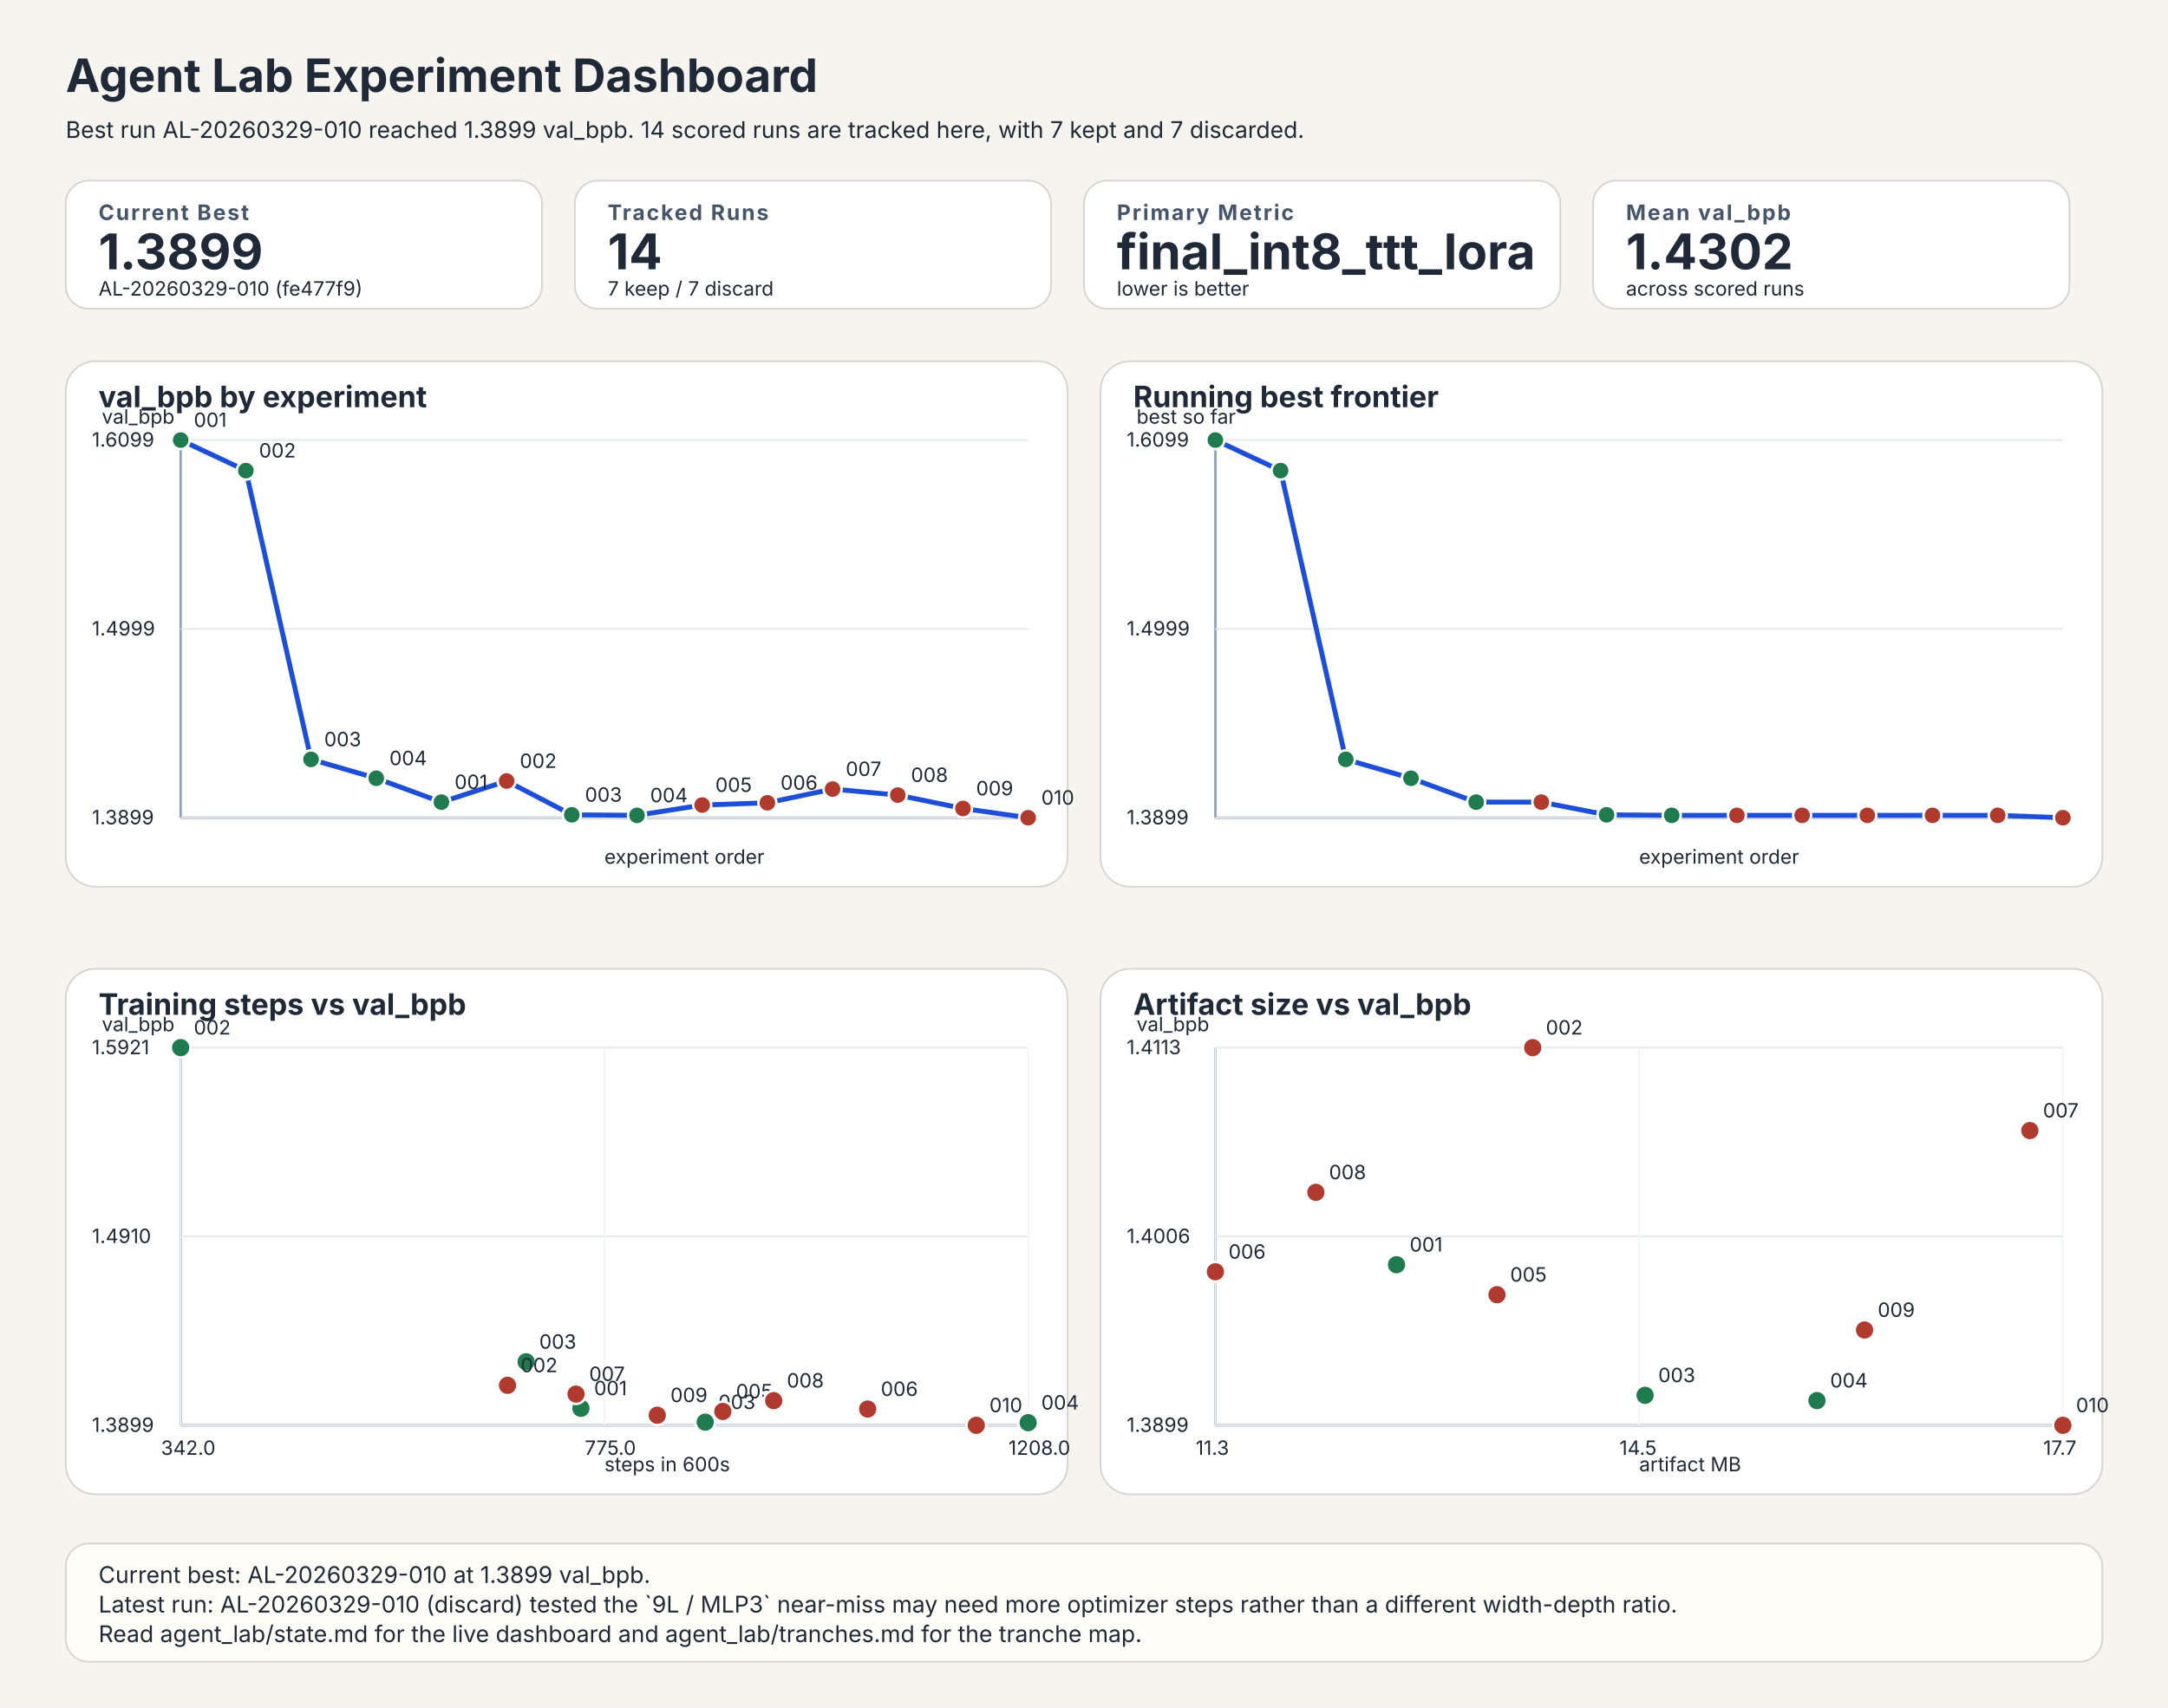
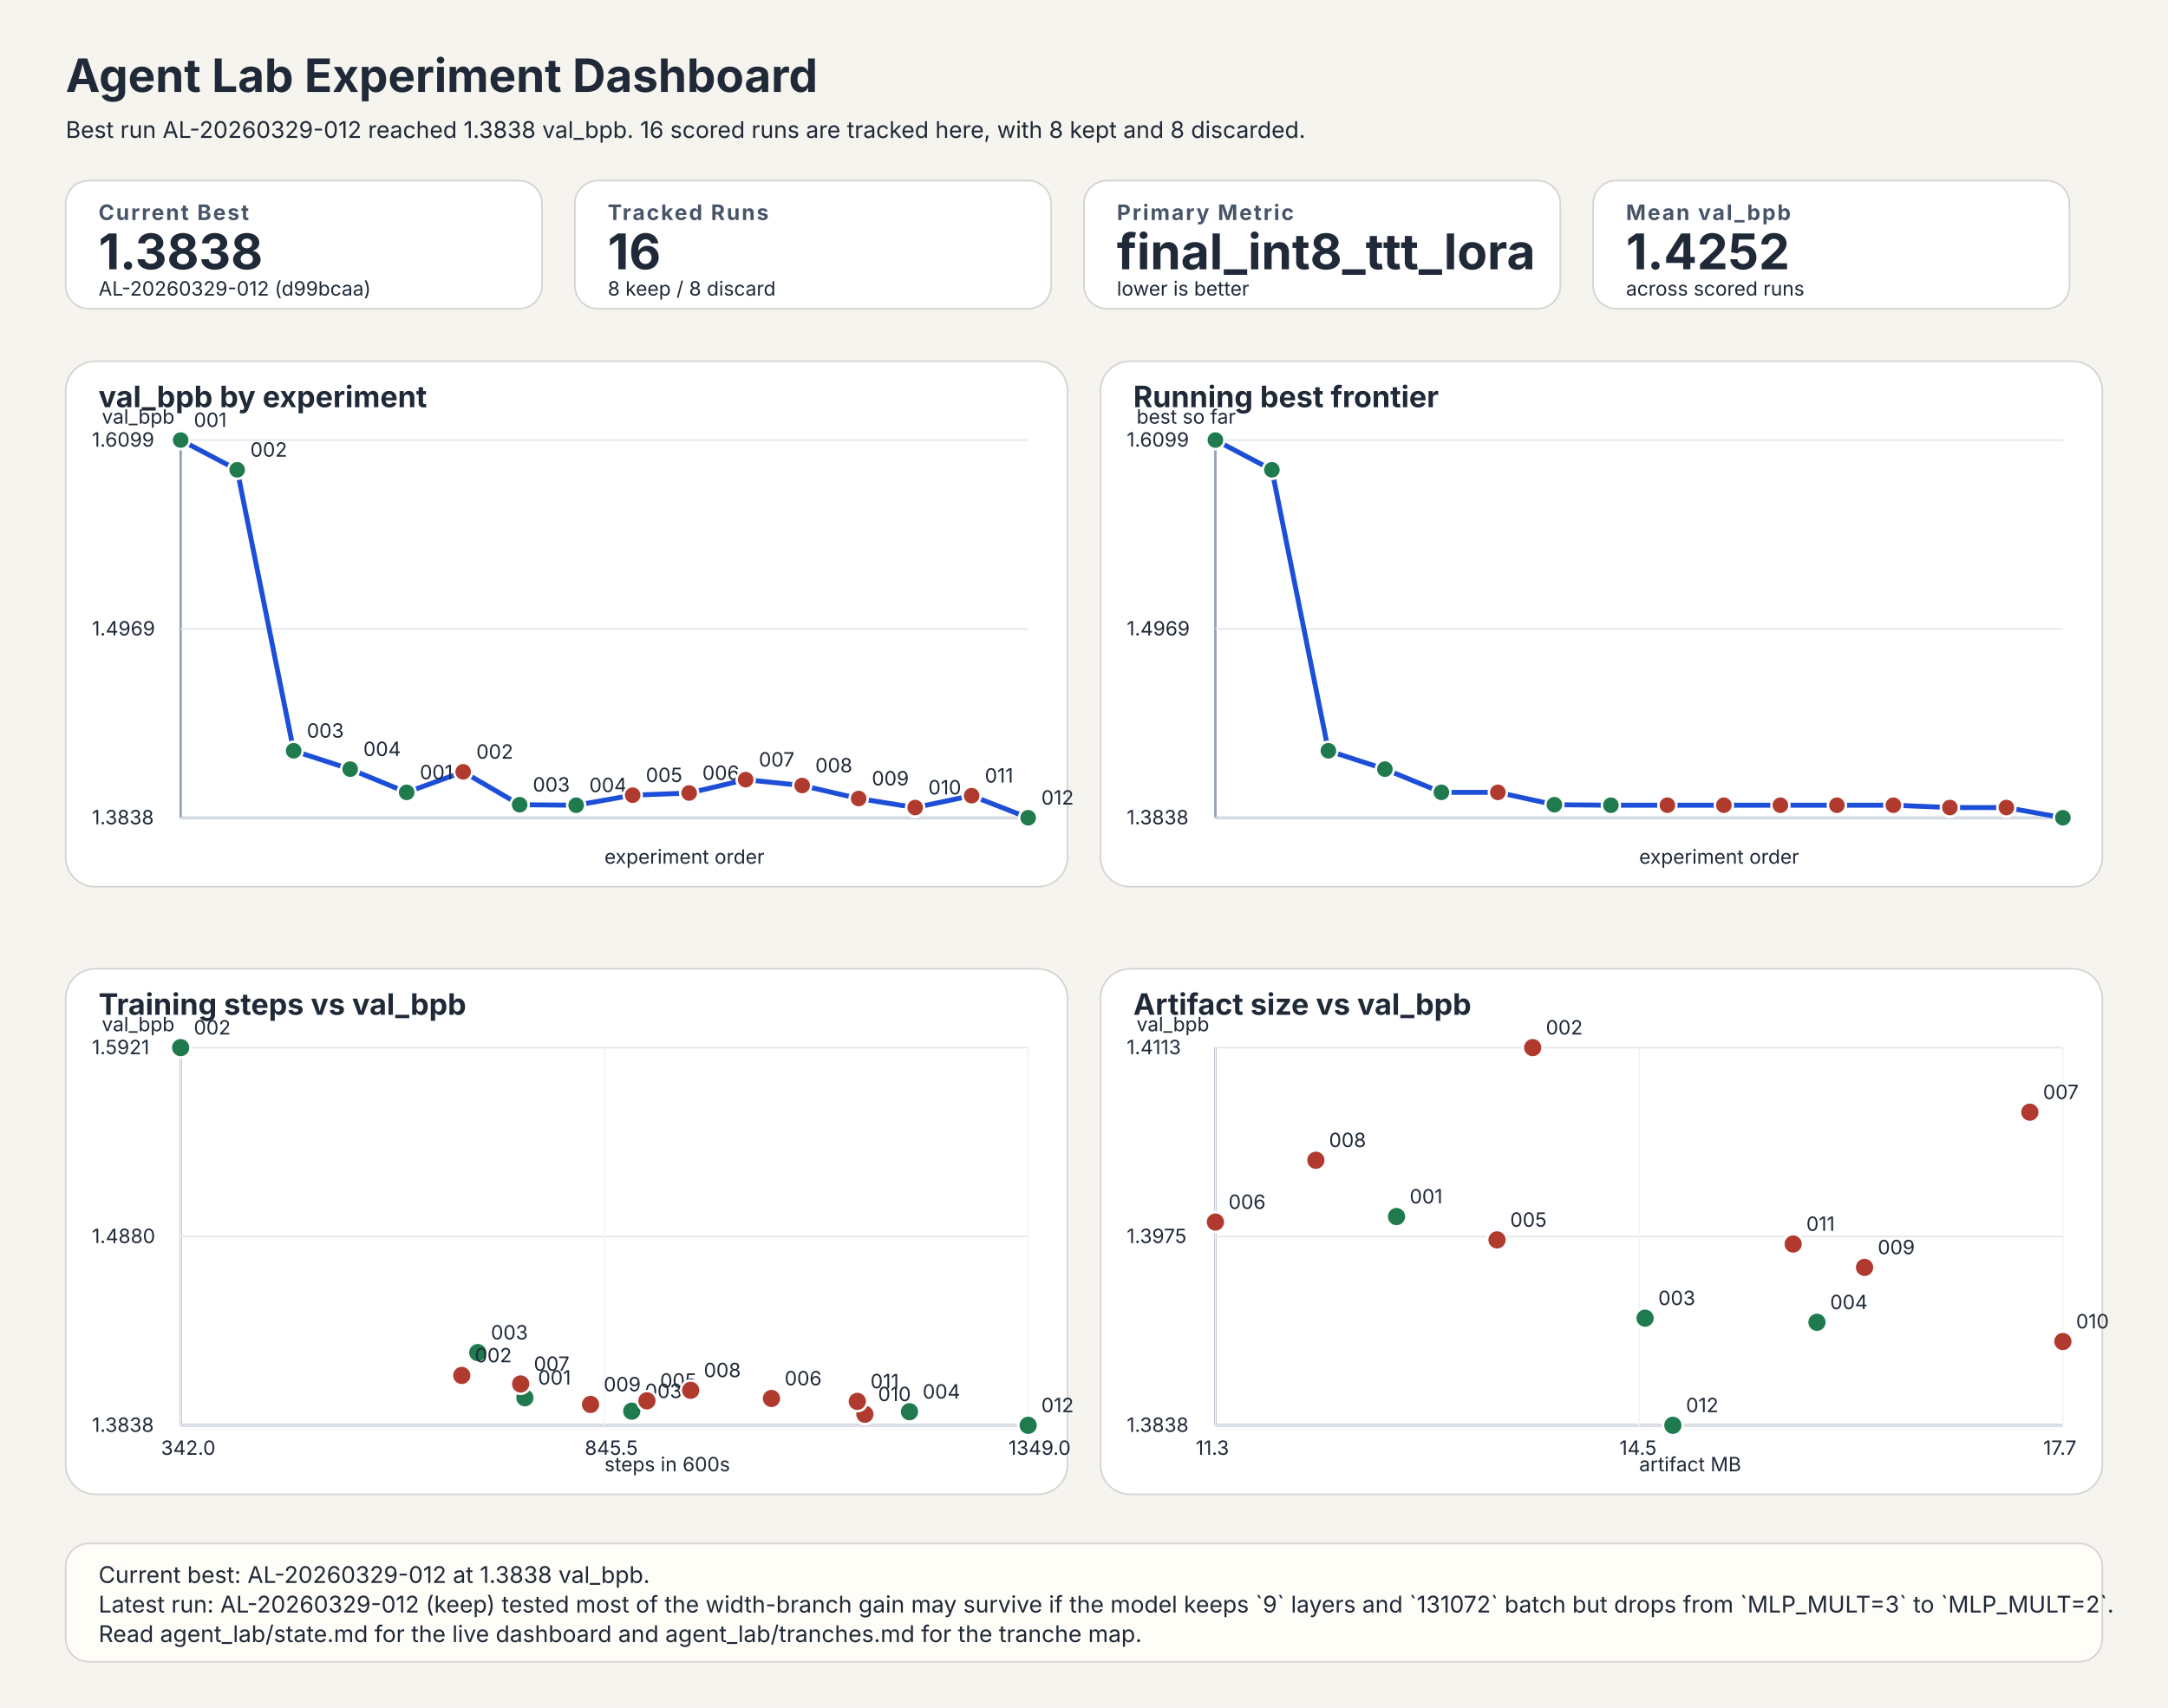
<svg xmlns="http://www.w3.org/2000/svg" width="1320" height="1040" viewBox="0 0 1320 1040">
  <rect width="100%" height="100%" fill="#f6f4ef" />
  <style>text{font-family:ui-sans-serif,system-ui,-apple-system,BlinkMacSystemFont,"Segoe UI",sans-serif;fill:#1f2937}.small{font-size:12px}.body{font-size:14px}.label{font-size:15px;font-weight:600}.title{font-size:28px;font-weight:700}.cardtitle{font-size:13px;font-weight:700;letter-spacing:.08em;text-transform:uppercase;fill:#475569}.metric{font-size:30px;font-weight:700}.paneltitle{font-size:18px;font-weight:700}</style>
  <text x="40" y="56" class="title">Agent Lab Experiment Dashboard</text>
-   <text x="40" y="84" class="body">Best run AL-20260329-010 reached 1.3899 val_bpb. 14 scored runs are tracked here, with 7 kept and 7 discarded.</text>
+   <text x="40" y="84" class="body">Best run AL-20260329-012 reached 1.3838 val_bpb. 16 scored runs are tracked here, with 8 kept and 8 discarded.</text>
  <rect x="40" y="110" width="290" height="78" rx="14" fill="#ffffff" stroke="#d6d3d1" />
  <text x="60" y="134" class="cardtitle">Current Best</text>
-   <text x="60" y="164" class="metric">1.3899</text>
-   <text x="60" y="180" class="small">AL-20260329-010 (fe477f9)</text>
+   <text x="60" y="164" class="metric">1.3838</text>
+   <text x="60" y="180" class="small">AL-20260329-012 (d99bcaa)</text>
  <rect x="350" y="110" width="290" height="78" rx="14" fill="#ffffff" stroke="#d6d3d1" />
  <text x="370" y="134" class="cardtitle">Tracked Runs</text>
-   <text x="370" y="164" class="metric">14</text>
-   <text x="370" y="180" class="small">7 keep / 7 discard</text>
+   <text x="370" y="164" class="metric">16</text>
+   <text x="370" y="180" class="small">8 keep / 8 discard</text>
  <rect x="660" y="110" width="290" height="78" rx="14" fill="#ffffff" stroke="#d6d3d1" />
  <text x="680" y="134" class="cardtitle">Primary Metric</text>
  <text x="680" y="164" class="metric">final_int8_ttt_lora</text>
  <text x="680" y="180" class="small">lower is better</text>
  <rect x="970" y="110" width="290" height="78" rx="14" fill="#ffffff" stroke="#d6d3d1" />
  <text x="990" y="134" class="cardtitle">Mean val_bpb</text>
-   <text x="990" y="164" class="metric">1.4302</text>
+   <text x="990" y="164" class="metric">1.4252</text>
  <text x="990" y="180" class="small">across scored runs</text>
  <rect x="40" y="220" width="610" height="320" rx="18" fill="#ffffff" stroke="#d6d3d1" />
  <text x="60" y="248" class="paneltitle">val_bpb by experiment</text>
  <line x1="110" y1="498" x2="626" y2="498" stroke="#94a3b8" stroke-width="1.5" />
  <line x1="110" y1="498" x2="110" y2="268" stroke="#94a3b8" stroke-width="1.5" />
  <text x="368.00" y="526.00" class="small">experiment order</text>
  <text x="62.00" y="258.00" class="small">val_bpb</text>
  <line x1="110" y1="498.00" x2="626" y2="498.00" stroke="#e5e7eb" stroke-width="1" />
-   <text x="56.00" y="502.00" class="small">1.3899</text>
+   <text x="56.00" y="502.00" class="small">1.3838</text>
  <line x1="110" y1="383.00" x2="626" y2="383.00" stroke="#e5e7eb" stroke-width="1" />
-   <text x="56.00" y="387.00" class="small">1.4999</text>
+   <text x="56.00" y="387.00" class="small">1.4969</text>
  <line x1="110" y1="268.00" x2="626" y2="268.00" stroke="#e5e7eb" stroke-width="1" />
  <text x="56.00" y="272.00" class="small">1.6099</text>
-   <polyline fill="none" stroke="#1d4ed8" stroke-width="3" points="110.00,268.00 149.69,286.61 189.38,462.45 229.08,473.95 268.77,488.49 308.46,475.63 348.15,496.22 387.85,496.54 427.54,490.26 467.23,488.90 506.92,480.54 546.62,484.20 586.31,492.35 626.00,498.00" />
+   <polyline fill="none" stroke="#1d4ed8" stroke-width="3" points="110.00,268.00 144.40,286.11 178.80,457.21 213.20,468.40 247.60,482.54 282.00,470.03 316.40,490.07 350.80,490.37 385.20,484.27 419.60,482.94 454.00,474.81 488.40,478.37 522.80,486.30 557.20,491.79 591.60,484.57 626.00,498.00" />
  <circle cx="110.00" cy="268.00" r="5.5" fill="#1f7a4d" stroke="#ffffff" stroke-width="1.5" />
  <text x="118.00" y="260.00" class="small">001</text>
-   <circle cx="149.69" cy="286.61" r="5.5" fill="#1f7a4d" stroke="#ffffff" stroke-width="1.5" />
-   <text x="157.69" y="278.61" class="small">002</text>
-   <circle cx="189.38" cy="462.45" r="5.5" fill="#1f7a4d" stroke="#ffffff" stroke-width="1.5" />
-   <text x="197.38" y="454.45" class="small">003</text>
-   <circle cx="229.08" cy="473.95" r="5.5" fill="#1f7a4d" stroke="#ffffff" stroke-width="1.5" />
-   <text x="237.08" y="465.95" class="small">004</text>
-   <circle cx="268.77" cy="488.49" r="5.5" fill="#1f7a4d" stroke="#ffffff" stroke-width="1.5" />
-   <text x="276.77" y="480.49" class="small">001</text>
-   <circle cx="308.46" cy="475.63" r="5.5" fill="#b03a2e" stroke="#ffffff" stroke-width="1.5" />
-   <text x="316.46" y="467.63" class="small">002</text>
-   <circle cx="348.15" cy="496.22" r="5.5" fill="#1f7a4d" stroke="#ffffff" stroke-width="1.5" />
-   <text x="356.15" y="488.22" class="small">003</text>
-   <circle cx="387.85" cy="496.54" r="5.5" fill="#1f7a4d" stroke="#ffffff" stroke-width="1.5" />
-   <text x="395.85" y="488.54" class="small">004</text>
-   <circle cx="427.54" cy="490.26" r="5.5" fill="#b03a2e" stroke="#ffffff" stroke-width="1.5" />
-   <text x="435.54" y="482.26" class="small">005</text>
-   <circle cx="467.23" cy="488.90" r="5.5" fill="#b03a2e" stroke="#ffffff" stroke-width="1.5" />
-   <text x="475.23" y="480.90" class="small">006</text>
-   <circle cx="506.92" cy="480.54" r="5.5" fill="#b03a2e" stroke="#ffffff" stroke-width="1.5" />
-   <text x="514.92" y="472.54" class="small">007</text>
-   <circle cx="546.62" cy="484.20" r="5.5" fill="#b03a2e" stroke="#ffffff" stroke-width="1.5" />
-   <text x="554.62" y="476.20" class="small">008</text>
-   <circle cx="586.31" cy="492.35" r="5.5" fill="#b03a2e" stroke="#ffffff" stroke-width="1.5" />
-   <text x="594.31" y="484.35" class="small">009</text>
-   <circle cx="626.00" cy="498.00" r="5.5" fill="#b03a2e" stroke="#ffffff" stroke-width="1.5" />
-   <text x="634.00" y="490.00" class="small">010</text>
+   <circle cx="144.40" cy="286.11" r="5.5" fill="#1f7a4d" stroke="#ffffff" stroke-width="1.5" />
+   <text x="152.40" y="278.11" class="small">002</text>
+   <circle cx="178.80" cy="457.21" r="5.5" fill="#1f7a4d" stroke="#ffffff" stroke-width="1.5" />
+   <text x="186.80" y="449.21" class="small">003</text>
+   <circle cx="213.20" cy="468.40" r="5.5" fill="#1f7a4d" stroke="#ffffff" stroke-width="1.5" />
+   <text x="221.20" y="460.40" class="small">004</text>
+   <circle cx="247.60" cy="482.54" r="5.5" fill="#1f7a4d" stroke="#ffffff" stroke-width="1.5" />
+   <text x="255.60" y="474.54" class="small">001</text>
+   <circle cx="282.00" cy="470.03" r="5.5" fill="#b03a2e" stroke="#ffffff" stroke-width="1.5" />
+   <text x="290.00" y="462.03" class="small">002</text>
+   <circle cx="316.40" cy="490.07" r="5.5" fill="#1f7a4d" stroke="#ffffff" stroke-width="1.5" />
+   <text x="324.40" y="482.07" class="small">003</text>
+   <circle cx="350.80" cy="490.37" r="5.5" fill="#1f7a4d" stroke="#ffffff" stroke-width="1.5" />
+   <text x="358.80" y="482.37" class="small">004</text>
+   <circle cx="385.20" cy="484.27" r="5.5" fill="#b03a2e" stroke="#ffffff" stroke-width="1.5" />
+   <text x="393.20" y="476.27" class="small">005</text>
+   <circle cx="419.60" cy="482.94" r="5.5" fill="#b03a2e" stroke="#ffffff" stroke-width="1.5" />
+   <text x="427.60" y="474.94" class="small">006</text>
+   <circle cx="454.00" cy="474.81" r="5.5" fill="#b03a2e" stroke="#ffffff" stroke-width="1.5" />
+   <text x="462.00" y="466.81" class="small">007</text>
+   <circle cx="488.40" cy="478.37" r="5.5" fill="#b03a2e" stroke="#ffffff" stroke-width="1.5" />
+   <text x="496.40" y="470.37" class="small">008</text>
+   <circle cx="522.80" cy="486.30" r="5.5" fill="#b03a2e" stroke="#ffffff" stroke-width="1.5" />
+   <text x="530.80" y="478.30" class="small">009</text>
+   <circle cx="557.20" cy="491.79" r="5.5" fill="#b03a2e" stroke="#ffffff" stroke-width="1.5" />
+   <text x="565.20" y="483.79" class="small">010</text>
+   <circle cx="591.60" cy="484.57" r="5.5" fill="#b03a2e" stroke="#ffffff" stroke-width="1.5" />
+   <text x="599.60" y="476.57" class="small">011</text>
+   <circle cx="626.00" cy="498.00" r="5.5" fill="#1f7a4d" stroke="#ffffff" stroke-width="1.5" />
+   <text x="634.00" y="490.00" class="small">012</text>
  <rect x="670" y="220" width="610" height="320" rx="18" fill="#ffffff" stroke="#d6d3d1" />
  <text x="690" y="248" class="paneltitle">Running best frontier</text>
  <line x1="740" y1="498" x2="1256" y2="498" stroke="#94a3b8" stroke-width="1.5" />
  <line x1="740" y1="498" x2="740" y2="268" stroke="#94a3b8" stroke-width="1.5" />
  <text x="998.00" y="526.00" class="small">experiment order</text>
  <text x="692.00" y="258.00" class="small">best so far</text>
  <line x1="740" y1="498.00" x2="1256" y2="498.00" stroke="#e5e7eb" stroke-width="1" />
-   <text x="686.00" y="502.00" class="small">1.3899</text>
+   <text x="686.00" y="502.00" class="small">1.3838</text>
  <line x1="740" y1="383.00" x2="1256" y2="383.00" stroke="#e5e7eb" stroke-width="1" />
-   <text x="686.00" y="387.00" class="small">1.4999</text>
+   <text x="686.00" y="387.00" class="small">1.4969</text>
  <line x1="740" y1="268.00" x2="1256" y2="268.00" stroke="#e5e7eb" stroke-width="1" />
  <text x="686.00" y="272.00" class="small">1.6099</text>
-   <polyline fill="none" stroke="#1d4ed8" stroke-width="3" points="740.00,268.00 779.69,286.61 819.38,462.45 859.08,473.95 898.77,488.49 938.46,488.49 978.15,496.22 1017.85,496.54 1057.54,496.54 1097.23,496.54 1136.92,496.54 1176.62,496.54 1216.31,496.54 1256.00,498.00" />
+   <polyline fill="none" stroke="#1d4ed8" stroke-width="3" points="740.00,268.00 774.40,286.11 808.80,457.21 843.20,468.40 877.60,482.54 912.00,482.54 946.40,490.07 980.80,490.37 1015.20,490.37 1049.60,490.37 1084.00,490.37 1118.40,490.37 1152.80,490.37 1187.20,491.79 1221.60,491.79 1256.00,498.00" />
  <circle cx="740.00" cy="268.00" r="5.5" fill="#1f7a4d" stroke="#ffffff" stroke-width="1.5" />
-   <circle cx="779.69" cy="286.61" r="5.5" fill="#1f7a4d" stroke="#ffffff" stroke-width="1.5" />
-   <circle cx="819.38" cy="462.45" r="5.5" fill="#1f7a4d" stroke="#ffffff" stroke-width="1.5" />
-   <circle cx="859.08" cy="473.95" r="5.5" fill="#1f7a4d" stroke="#ffffff" stroke-width="1.5" />
-   <circle cx="898.77" cy="488.49" r="5.5" fill="#1f7a4d" stroke="#ffffff" stroke-width="1.5" />
-   <circle cx="938.46" cy="488.49" r="5.5" fill="#b03a2e" stroke="#ffffff" stroke-width="1.5" />
-   <circle cx="978.15" cy="496.22" r="5.5" fill="#1f7a4d" stroke="#ffffff" stroke-width="1.5" />
-   <circle cx="1017.85" cy="496.54" r="5.5" fill="#1f7a4d" stroke="#ffffff" stroke-width="1.5" />
-   <circle cx="1057.54" cy="496.54" r="5.5" fill="#b03a2e" stroke="#ffffff" stroke-width="1.5" />
-   <circle cx="1097.23" cy="496.54" r="5.5" fill="#b03a2e" stroke="#ffffff" stroke-width="1.5" />
-   <circle cx="1136.92" cy="496.54" r="5.5" fill="#b03a2e" stroke="#ffffff" stroke-width="1.5" />
-   <circle cx="1176.62" cy="496.54" r="5.5" fill="#b03a2e" stroke="#ffffff" stroke-width="1.5" />
-   <circle cx="1216.31" cy="496.54" r="5.5" fill="#b03a2e" stroke="#ffffff" stroke-width="1.5" />
-   <circle cx="1256.00" cy="498.00" r="5.5" fill="#b03a2e" stroke="#ffffff" stroke-width="1.5" />
+   <circle cx="774.40" cy="286.11" r="5.5" fill="#1f7a4d" stroke="#ffffff" stroke-width="1.5" />
+   <circle cx="808.80" cy="457.21" r="5.5" fill="#1f7a4d" stroke="#ffffff" stroke-width="1.5" />
+   <circle cx="843.20" cy="468.40" r="5.5" fill="#1f7a4d" stroke="#ffffff" stroke-width="1.5" />
+   <circle cx="877.60" cy="482.54" r="5.5" fill="#1f7a4d" stroke="#ffffff" stroke-width="1.5" />
+   <circle cx="912.00" cy="482.54" r="5.5" fill="#b03a2e" stroke="#ffffff" stroke-width="1.5" />
+   <circle cx="946.40" cy="490.07" r="5.5" fill="#1f7a4d" stroke="#ffffff" stroke-width="1.5" />
+   <circle cx="980.80" cy="490.37" r="5.5" fill="#1f7a4d" stroke="#ffffff" stroke-width="1.5" />
+   <circle cx="1015.20" cy="490.37" r="5.5" fill="#b03a2e" stroke="#ffffff" stroke-width="1.5" />
+   <circle cx="1049.60" cy="490.37" r="5.5" fill="#b03a2e" stroke="#ffffff" stroke-width="1.5" />
+   <circle cx="1084.00" cy="490.37" r="5.5" fill="#b03a2e" stroke="#ffffff" stroke-width="1.5" />
+   <circle cx="1118.40" cy="490.37" r="5.5" fill="#b03a2e" stroke="#ffffff" stroke-width="1.5" />
+   <circle cx="1152.80" cy="490.37" r="5.5" fill="#b03a2e" stroke="#ffffff" stroke-width="1.5" />
+   <circle cx="1187.20" cy="491.79" r="5.5" fill="#b03a2e" stroke="#ffffff" stroke-width="1.5" />
+   <circle cx="1221.60" cy="491.79" r="5.5" fill="#b03a2e" stroke="#ffffff" stroke-width="1.5" />
+   <circle cx="1256.00" cy="498.00" r="5.5" fill="#1f7a4d" stroke="#ffffff" stroke-width="1.5" />
  <rect x="40" y="590" width="610" height="320" rx="18" fill="#ffffff" stroke="#d6d3d1" />
  <text x="60" y="618" class="paneltitle">Training steps vs val_bpb</text>
  <line x1="110" y1="868" x2="626" y2="868" stroke="#94a3b8" stroke-width="1.5" />
  <line x1="110" y1="868" x2="110" y2="638" stroke="#94a3b8" stroke-width="1.5" />
  <text x="368.00" y="896.00" class="small">steps in 600s</text>
  <text x="62.00" y="628.00" class="small">val_bpb</text>
  <line x1="110" y1="868.00" x2="626" y2="868.00" stroke="#e5e7eb" stroke-width="1" />
-   <text x="56.00" y="872.00" class="small">1.3899</text>
+   <text x="56.00" y="872.00" class="small">1.3838</text>
  <line x1="110" y1="753.00" x2="626" y2="753.00" stroke="#e5e7eb" stroke-width="1" />
-   <text x="56.00" y="757.00" class="small">1.4910</text>
+   <text x="56.00" y="757.00" class="small">1.4880</text>
  <line x1="110" y1="638.00" x2="626" y2="638.00" stroke="#e5e7eb" stroke-width="1" />
  <text x="56.00" y="642.00" class="small">1.5921</text>
  <line x1="110.00" y1="868" x2="110.00" y2="638" stroke="#f1f5f9" stroke-width="1" />
  <text x="98.00" y="886.00" class="small">342.0</text>
  <line x1="368.00" y1="868" x2="368.00" y2="638" stroke="#f1f5f9" stroke-width="1" />
-   <text x="356.00" y="886.00" class="small">775.0</text>
+   <text x="356.00" y="886.00" class="small">845.5</text>
  <line x1="626.00" y1="868" x2="626.00" y2="638" stroke="#f1f5f9" stroke-width="1" />
-   <text x="614.00" y="886.00" class="small">1208.0</text>
+   <text x="614.00" y="886.00" class="small">1349.0</text>
  <circle cx="110.00" cy="638.00" r="6" fill="#1f7a4d" stroke="#ffffff" stroke-width="1.5" />
  <text x="118.00" y="630.00" class="small">002</text>
-   <circle cx="320.33" cy="829.33" r="6" fill="#1f7a4d" stroke="#ffffff" stroke-width="1.5" />
-   <text x="328.33" y="821.33" class="small">003</text>
-   <circle cx="353.70" cy="857.65" r="6" fill="#1f7a4d" stroke="#ffffff" stroke-width="1.5" />
-   <text x="361.70" y="849.65" class="small">001</text>
-   <circle cx="309.01" cy="843.66" r="6" fill="#b03a2e" stroke="#ffffff" stroke-width="1.5" />
-   <text x="317.01" y="835.66" class="small">002</text>
-   <circle cx="429.37" cy="866.07" r="6" fill="#1f7a4d" stroke="#ffffff" stroke-width="1.5" />
-   <text x="437.37" y="858.07" class="small">003</text>
-   <circle cx="626.00" cy="866.41" r="6" fill="#1f7a4d" stroke="#ffffff" stroke-width="1.5" />
-   <text x="634.00" y="858.41" class="small">004</text>
-   <circle cx="440.10" cy="859.58" r="6" fill="#b03a2e" stroke="#ffffff" stroke-width="1.5" />
-   <text x="448.10" y="851.58" class="small">005</text>
-   <circle cx="528.28" cy="858.10" r="6" fill="#b03a2e" stroke="#ffffff" stroke-width="1.5" />
-   <text x="536.28" y="850.10" class="small">006</text>
-   <circle cx="350.72" cy="849.00" r="6" fill="#b03a2e" stroke="#ffffff" stroke-width="1.5" />
-   <text x="358.72" y="841.00" class="small">007</text>
-   <circle cx="471.08" cy="852.99" r="6" fill="#b03a2e" stroke="#ffffff" stroke-width="1.5" />
-   <text x="479.08" y="844.99" class="small">008</text>
-   <circle cx="400.18" cy="861.86" r="6" fill="#b03a2e" stroke="#ffffff" stroke-width="1.5" />
-   <text x="408.18" y="853.86" class="small">009</text>
-   <circle cx="594.42" cy="868.00" r="6" fill="#b03a2e" stroke="#ffffff" stroke-width="1.5" />
-   <text x="602.42" y="860.00" class="small">010</text>
+   <circle cx="290.88" cy="823.72" r="6" fill="#1f7a4d" stroke="#ffffff" stroke-width="1.5" />
+   <text x="298.88" y="815.72" class="small">003</text>
+   <circle cx="319.58" cy="851.22" r="6" fill="#1f7a4d" stroke="#ffffff" stroke-width="1.5" />
+   <text x="327.58" y="843.22" class="small">001</text>
+   <circle cx="281.15" cy="837.64" r="6" fill="#b03a2e" stroke="#ffffff" stroke-width="1.5" />
+   <text x="289.15" y="829.64" class="small">002</text>
+   <circle cx="384.65" cy="859.39" r="6" fill="#1f7a4d" stroke="#ffffff" stroke-width="1.5" />
+   <text x="392.65" y="851.39" class="small">003</text>
+   <circle cx="553.75" cy="859.72" r="6" fill="#1f7a4d" stroke="#ffffff" stroke-width="1.5" />
+   <text x="561.75" y="851.72" class="small">004</text>
+   <circle cx="393.88" cy="853.09" r="6" fill="#b03a2e" stroke="#ffffff" stroke-width="1.5" />
+   <text x="401.88" y="845.09" class="small">005</text>
+   <circle cx="469.71" cy="851.66" r="6" fill="#b03a2e" stroke="#ffffff" stroke-width="1.5" />
+   <text x="477.71" y="843.66" class="small">006</text>
+   <circle cx="317.01" cy="842.82" r="6" fill="#b03a2e" stroke="#ffffff" stroke-width="1.5" />
+   <text x="325.01" y="834.82" class="small">007</text>
+   <circle cx="420.52" cy="846.69" r="6" fill="#b03a2e" stroke="#ffffff" stroke-width="1.5" />
+   <text x="428.52" y="838.69" class="small">008</text>
+   <circle cx="359.55" cy="855.30" r="6" fill="#b03a2e" stroke="#ffffff" stroke-width="1.5" />
+   <text x="367.55" y="847.30" class="small">009</text>
+   <circle cx="526.59" cy="861.26" r="6" fill="#b03a2e" stroke="#ffffff" stroke-width="1.5" />
+   <text x="534.59" y="853.26" class="small">010</text>
+   <circle cx="521.98" cy="853.42" r="6" fill="#b03a2e" stroke="#ffffff" stroke-width="1.5" />
+   <text x="529.98" y="845.42" class="small">011</text>
+   <circle cx="626.00" cy="868.00" r="6" fill="#1f7a4d" stroke="#ffffff" stroke-width="1.5" />
+   <text x="634.00" y="860.00" class="small">012</text>
  <rect x="670" y="590" width="610" height="320" rx="18" fill="#ffffff" stroke="#d6d3d1" />
  <text x="690" y="618" class="paneltitle">Artifact size vs val_bpb</text>
  <line x1="740" y1="868" x2="1256" y2="868" stroke="#94a3b8" stroke-width="1.5" />
  <line x1="740" y1="868" x2="740" y2="638" stroke="#94a3b8" stroke-width="1.5" />
  <text x="998.00" y="896.00" class="small">artifact MB</text>
  <text x="692.00" y="628.00" class="small">val_bpb</text>
  <line x1="740" y1="868.00" x2="1256" y2="868.00" stroke="#e5e7eb" stroke-width="1" />
-   <text x="686.00" y="872.00" class="small">1.3899</text>
+   <text x="686.00" y="872.00" class="small">1.3838</text>
  <line x1="740" y1="753.00" x2="1256" y2="753.00" stroke="#e5e7eb" stroke-width="1" />
-   <text x="686.00" y="757.00" class="small">1.4006</text>
+   <text x="686.00" y="757.00" class="small">1.3975</text>
  <line x1="740" y1="638.00" x2="1256" y2="638.00" stroke="#e5e7eb" stroke-width="1" />
  <text x="686.00" y="642.00" class="small">1.4113</text>
  <line x1="740.00" y1="868" x2="740.00" y2="638" stroke="#f1f5f9" stroke-width="1" />
  <text x="728.00" y="886.00" class="small">11.3</text>
  <line x1="998.00" y1="868" x2="998.00" y2="638" stroke="#f1f5f9" stroke-width="1" />
  <text x="986.00" y="886.00" class="small">14.5</text>
  <line x1="1256.00" y1="868" x2="1256.00" y2="638" stroke="#f1f5f9" stroke-width="1" />
  <text x="1244.00" y="886.00" class="small">17.7</text>
-   <circle cx="850.28" cy="770.20" r="6" fill="#1f7a4d" stroke="#ffffff" stroke-width="1.5" />
-   <text x="858.28" y="762.20" class="small">001</text>
+   <circle cx="850.28" cy="740.87" r="6" fill="#1f7a4d" stroke="#ffffff" stroke-width="1.5" />
+   <text x="858.28" y="732.87" class="small">001</text>
  <circle cx="933.20" cy="638.00" r="6" fill="#b03a2e" stroke="#ffffff" stroke-width="1.5" />
  <text x="941.20" y="630.00" class="small">002</text>
-   <circle cx="1001.62" cy="849.73" r="6" fill="#1f7a4d" stroke="#ffffff" stroke-width="1.5" />
-   <text x="1009.62" y="841.73" class="small">003</text>
-   <circle cx="1106.27" cy="852.95" r="6" fill="#1f7a4d" stroke="#ffffff" stroke-width="1.5" />
-   <text x="1114.27" y="844.95" class="small">004</text>
-   <circle cx="911.46" cy="788.47" r="6" fill="#b03a2e" stroke="#ffffff" stroke-width="1.5" />
-   <text x="919.46" y="780.47" class="small">005</text>
-   <circle cx="740.00" cy="774.50" r="6" fill="#b03a2e" stroke="#ffffff" stroke-width="1.5" />
-   <text x="748.00" y="766.50" class="small">006</text>
-   <circle cx="1235.88" cy="688.51" r="6" fill="#b03a2e" stroke="#ffffff" stroke-width="1.5" />
-   <text x="1243.88" y="680.51" class="small">007</text>
-   <circle cx="801.18" cy="726.13" r="6" fill="#b03a2e" stroke="#ffffff" stroke-width="1.5" />
-   <text x="809.18" y="718.13" class="small">008</text>
-   <circle cx="1135.25" cy="809.96" r="6" fill="#b03a2e" stroke="#ffffff" stroke-width="1.5" />
-   <text x="1143.25" y="801.96" class="small">009</text>
-   <circle cx="1256.00" cy="868.00" r="6" fill="#b03a2e" stroke="#ffffff" stroke-width="1.5" />
-   <text x="1264.00" y="860.00" class="small">010</text>
+   <circle cx="1001.62" cy="802.76" r="6" fill="#1f7a4d" stroke="#ffffff" stroke-width="1.5" />
+   <text x="1009.62" y="794.76" class="small">003</text>
+   <circle cx="1106.27" cy="805.27" r="6" fill="#1f7a4d" stroke="#ffffff" stroke-width="1.5" />
+   <text x="1114.27" y="797.27" class="small">004</text>
+   <circle cx="911.46" cy="755.09" r="6" fill="#b03a2e" stroke="#ffffff" stroke-width="1.5" />
+   <text x="919.46" y="747.09" class="small">005</text>
+   <circle cx="740.00" cy="744.22" r="6" fill="#b03a2e" stroke="#ffffff" stroke-width="1.5" />
+   <text x="748.00" y="736.22" class="small">006</text>
+   <circle cx="1235.88" cy="677.31" r="6" fill="#b03a2e" stroke="#ffffff" stroke-width="1.5" />
+   <text x="1243.88" y="669.31" class="small">007</text>
+   <circle cx="801.18" cy="706.58" r="6" fill="#b03a2e" stroke="#ffffff" stroke-width="1.5" />
+   <text x="809.18" y="698.58" class="small">008</text>
+   <circle cx="1135.25" cy="771.82" r="6" fill="#b03a2e" stroke="#ffffff" stroke-width="1.5" />
+   <text x="1143.25" y="763.82" class="small">009</text>
+   <circle cx="1256.00" cy="816.98" r="6" fill="#b03a2e" stroke="#ffffff" stroke-width="1.5" />
+   <text x="1264.00" y="808.98" class="small">010</text>
+   <circle cx="1091.78" cy="757.60" r="6" fill="#b03a2e" stroke="#ffffff" stroke-width="1.5" />
+   <text x="1099.78" y="749.60" class="small">011</text>
+   <circle cx="1018.53" cy="868.00" r="6" fill="#1f7a4d" stroke="#ffffff" stroke-width="1.5" />
+   <text x="1026.53" y="860.00" class="small">012</text>
  <rect x="40" y="940" width="1240" height="72" rx="14" fill="#fffdf8" stroke="#d6d3d1" />
-   <text x="60" y="964" class="body">Current best: AL-20260329-010 at 1.3899 val_bpb.</text>
-   <text x="60" y="982" class="body">Latest run: AL-20260329-010 (discard) tested the `9L / MLP3` near-miss may need more optimizer steps rather than a different width-depth ratio.</text>
+   <text x="60" y="964" class="body">Current best: AL-20260329-012 at 1.3838 val_bpb.</text>
+   <text x="60" y="982" class="body">Latest run: AL-20260329-012 (keep) tested most of the width-branch gain may survive if the model keeps `9` layers and `131072` batch but drops from `MLP_MULT=3` to `MLP_MULT=2`.</text>
  <text x="60" y="1000" class="body">Read agent_lab/state.md for the live dashboard and agent_lab/tranches.md for the tranche map.</text>
</svg>
